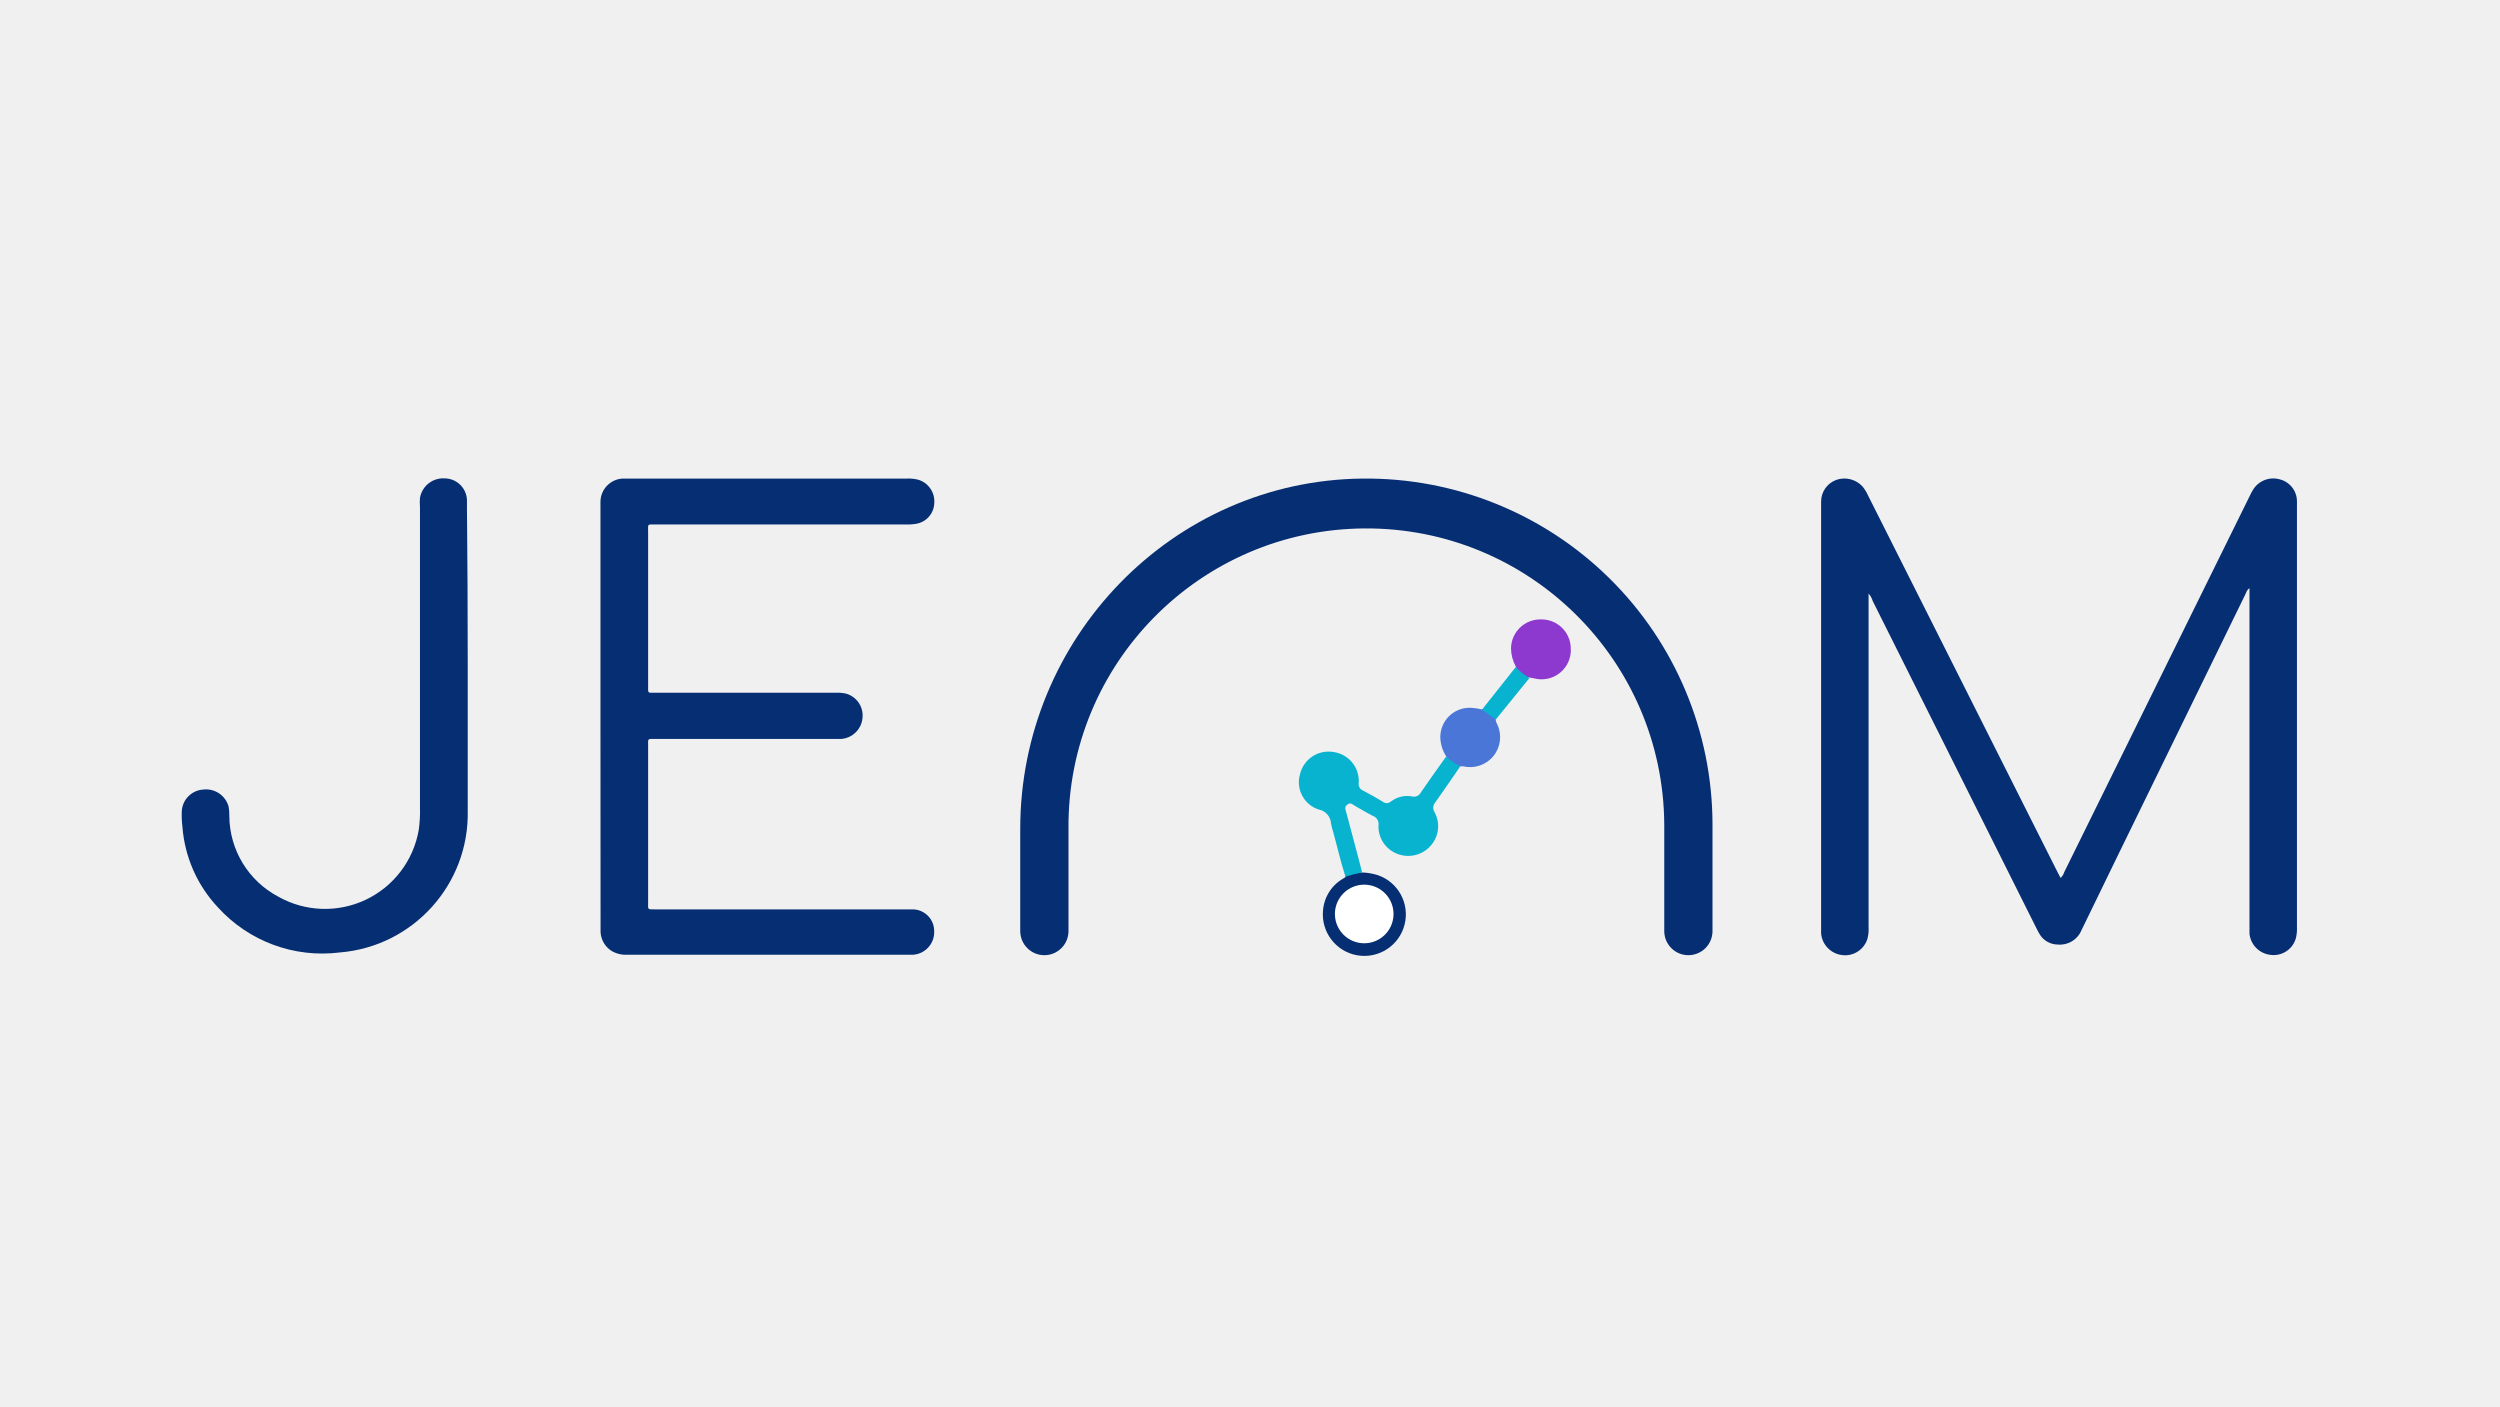
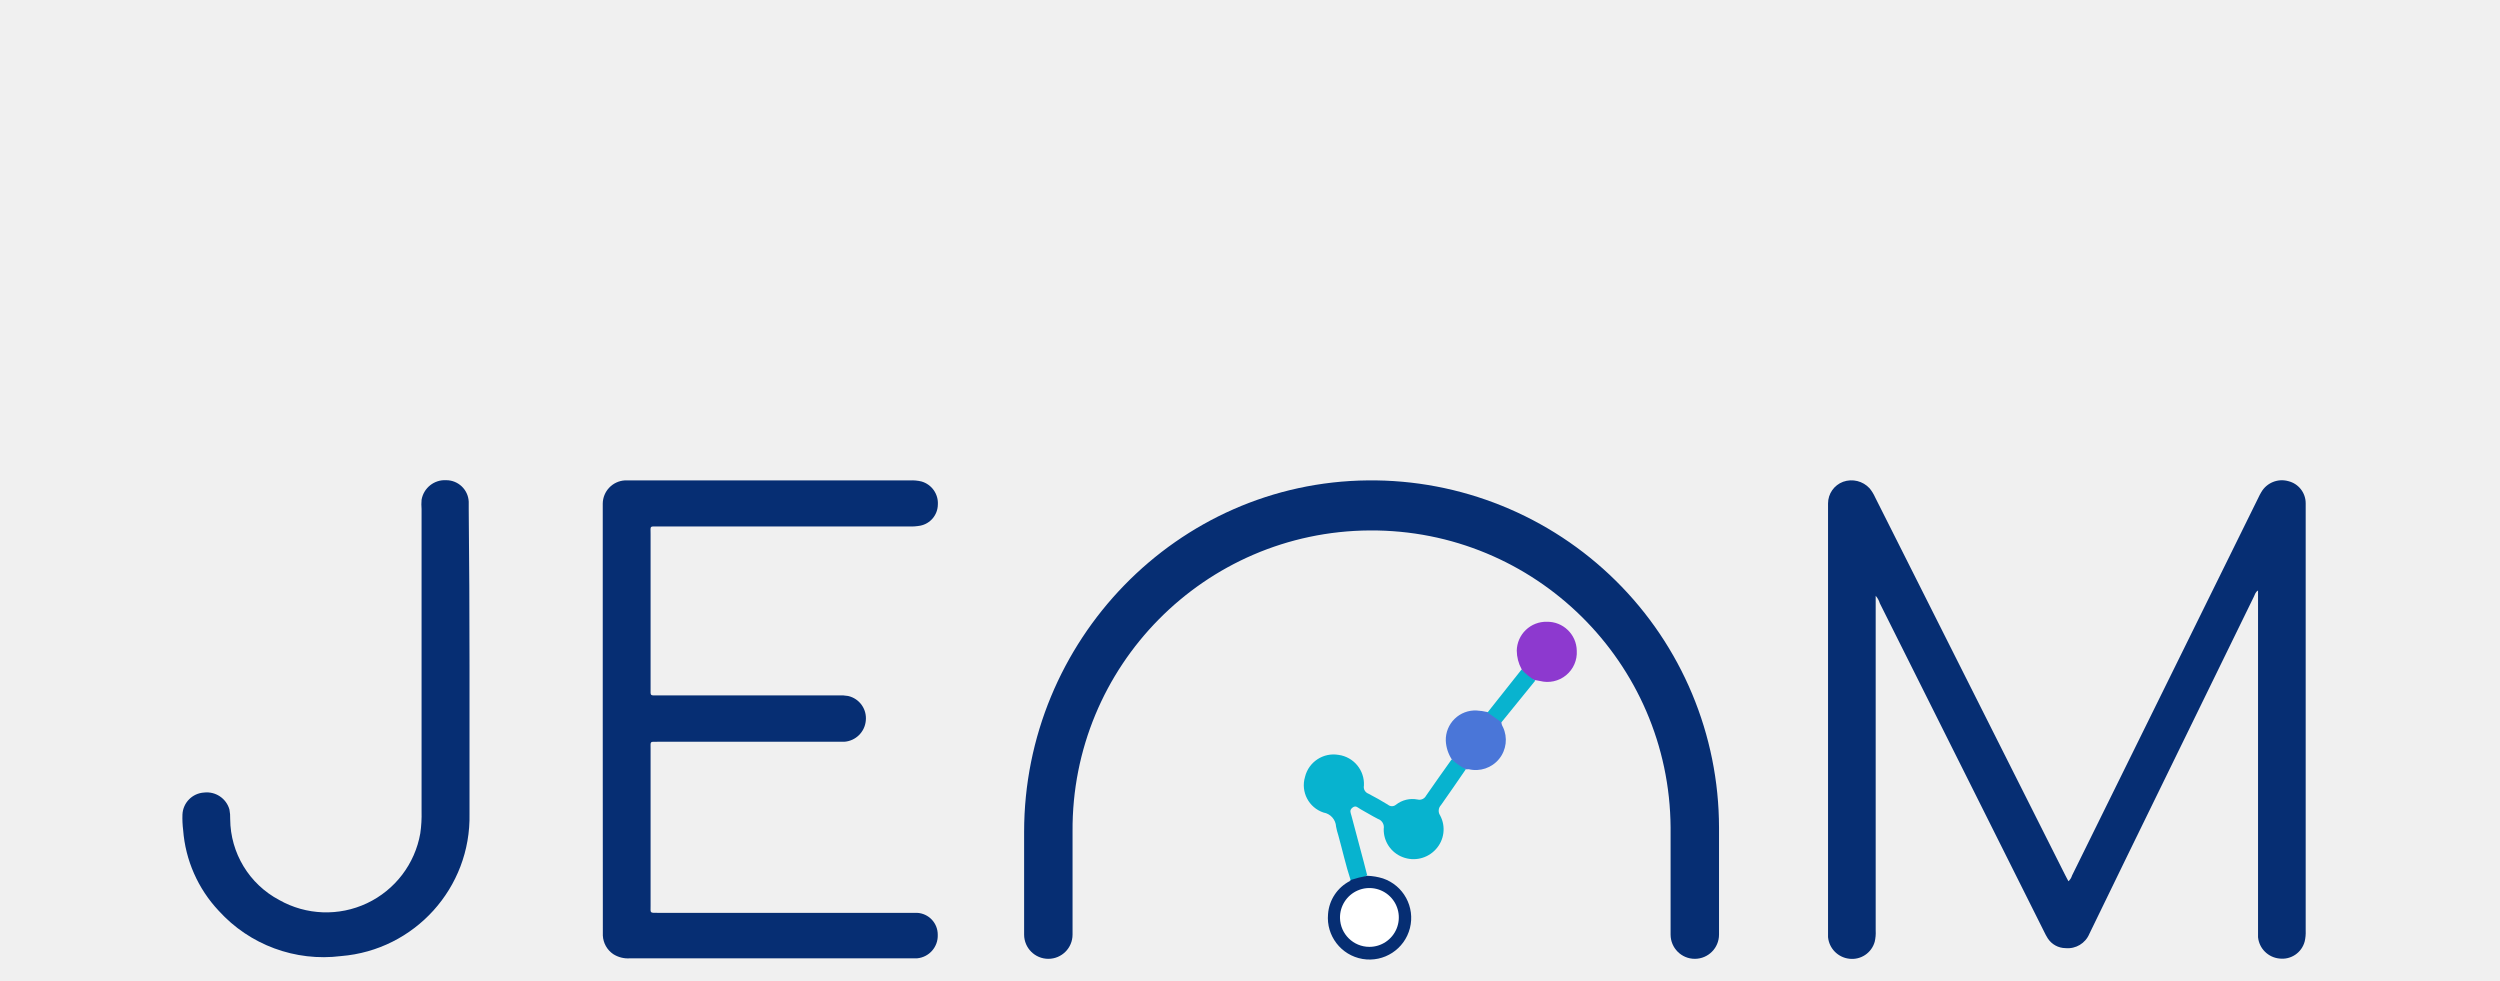
- <svg xmlns="http://www.w3.org/2000/svg" id="Layer_1" data-name="Layer 1" viewBox="0 0 255.97 144">
+ <svg xmlns="http://www.w3.org/2000/svg" id="Layer_1" data-name="Layer 1" viewBox="0 0 255 100">
  <defs>
    <style>.cls-1{fill:#062e73;}.cls-2{fill:#07b3cf;}.cls-3{fill:#8d39cf;}.cls-4{fill:#4a76d8;}.cls-5{fill:#08b3cf;}.cls-6{fill:#fff;}</style>
  </defs>
  <path class="cls-1" d="M191.32,60.77v.81q0,16.66,0,33.33a4,4,0,0,1-.1,1.15,2.39,2.39,0,0,1-2.6,1.73,2.45,2.45,0,0,1-2.16-2.2c0-.21,0-.43,0-.64q0-21.55,0-43.09c0-.17,0-.34,0-.51A2.36,2.36,0,0,1,188,49.14a2.52,2.52,0,0,1,2.7.67,4.11,4.11,0,0,1,.57.93l19.4,38.56.31.59a1.29,1.29,0,0,0,.37-.59l19-38.53c.09-.19.19-.39.3-.57a2.43,2.43,0,0,1,2.77-1.12,2.32,2.32,0,0,1,1.76,2.26c0,.17,0,.34,0,.51q0,21.55,0,43.09a4,4,0,0,1-.1,1.08,2.36,2.36,0,0,1-2.58,1.75,2.43,2.43,0,0,1-2.18-2.17c0-.26,0-.51,0-.77q0-16.92,0-33.84v-.76c-.28.16-.32.43-.43.64L217,87.26l-3.89,8a2.38,2.38,0,0,1-2.42,1.45,2.18,2.18,0,0,1-1.82-1,6.43,6.43,0,0,1-.37-.68l-16.76-33.5A2,2,0,0,0,191.32,60.77Z" />
  <path class="cls-1" d="M61.48,73.39q0-10.69,0-21.38c0-.21,0-.43,0-.64A2.4,2.4,0,0,1,63.75,49c.19,0,.39,0,.58,0H92.84a4.16,4.16,0,0,1,1.15.11,2.31,2.31,0,0,1,1.67,2.38,2.22,2.22,0,0,1-1.8,2.13,5.34,5.34,0,0,1-1.15.08H67.15c-.92,0-.79-.1-.79.78q0,7.87,0,15.73c0,.8-.08.72.72.72H85.51a4.34,4.34,0,0,1,1,.06,2.33,2.33,0,0,1,1.8,2.53,2.37,2.37,0,0,1-2.2,2.14c-.25,0-.51,0-.77,0H67.07c-.81,0-.71-.07-.71.73q0,8,0,16c0,.75-.11.72.73.72H92.71c.28,0,.56,0,.83,0a2.22,2.22,0,0,1,2.11,2.24,2.32,2.32,0,0,1-2.11,2.4c-.21,0-.43,0-.64,0H64.26a2.8,2.8,0,0,1-1.71-.43,2.43,2.43,0,0,1-1.06-1.89c0-.21,0-.43,0-.64Q61.48,84.11,61.48,73.39Z" />
  <path class="cls-1" d="M47.89,67.92c0,5,0,10.06,0,15.09A14.26,14.26,0,0,1,34.79,97.52,14.42,14.42,0,0,1,22.31,92.9a13.52,13.52,0,0,1-3.63-8.24,10,10,0,0,1-.07-1.58,2.35,2.35,0,0,1,2.2-2.24,2.4,2.4,0,0,1,2.59,1.72,4.45,4.45,0,0,1,.08,1,9.4,9.4,0,0,0,5,8.24A9.74,9.74,0,0,0,42.87,85,13.29,13.29,0,0,0,43,82.74q0-15.41,0-30.82a5.52,5.52,0,0,1,0-.94,2.41,2.41,0,0,1,2.51-2,2.3,2.3,0,0,1,2.3,2.19c0,.25,0,.5,0,.76Q47.89,59.93,47.89,67.92Z" />
  <path class="cls-2" d="M137.76,89.76c-.49-1.5-.82-3-1.25-4.55a7,7,0,0,1-.23-.89A1.54,1.54,0,0,0,135,82.88a2.94,2.94,0,0,1-1.89-3.63A3,3,0,0,1,136.55,77a3,3,0,0,1,2.57,3.13.72.72,0,0,0,.45.82c.69.36,1.37.74,2,1.13a.63.63,0,0,0,.82,0,2.72,2.72,0,0,1,2.2-.53.77.77,0,0,0,.87-.39c.85-1.24,1.73-2.46,2.6-3.69a2.92,2.92,0,0,1,1.45,1c-.84,1.22-1.67,2.44-2.53,3.65a.84.84,0,0,0-.09,1.05,3,3,0,0,1-.45,3.47,3.06,3.06,0,0,1-3.36.79,3,3,0,0,1-1.94-2.9.89.89,0,0,0-.59-1c-.61-.31-1.19-.67-1.79-1-.24-.13-.46-.43-.81-.15s-.17.54-.1.83l1.25,4.7c.12.45.24.91.35,1.36A2.11,2.11,0,0,1,137.76,89.76Z" />
  <path class="cls-3" d="M155.2,68.25a4,4,0,0,1-.49-1.88,3,3,0,0,1,3.07-2.95,3,3,0,0,1,3.05,2.95,3,3,0,0,1-3.75,3.09l-.48-.09A1.64,1.64,0,0,1,155.2,68.25Z" />
  <path class="cls-4" d="M149.54,78.47a5.79,5.79,0,0,1-1.45-1,3.84,3.84,0,0,1-.62-1.92,3,3,0,0,1,3.14-3.08,6.63,6.63,0,0,1,1.11.16,2.18,2.18,0,0,1,1.42,1,1.08,1.08,0,0,0,.16.53,3.07,3.07,0,0,1-3.49,4.3Z" />
  <path class="cls-1" d="M137.76,89.76a13,13,0,0,1,1.71-.43,6.08,6.08,0,0,1,1.59.27,4.25,4.25,0,1,1-5.6,3.64,4.13,4.13,0,0,1,2.24-3.38.35.35,0,0,1,.06-.11Z" />
  <path class="cls-5" d="M153.15,73.67l-1.42-1,3.47-4.38a5.94,5.94,0,0,0,1.4,1.13Z" />
  <path class="cls-2" d="M137.76,89.75c0,.05,0,.1-.06.11S137.7,89.76,137.76,89.75Z" />
  <path class="cls-6" d="M139.68,96.58a3,3,0,0,1-3-2.94,3,3,0,1,1,3,2.94Z" />
  <path class="cls-1" d="M139.52,49c-19.49.19-35.06,16.37-35.06,35.86V95.33a2.47,2.47,0,0,0,2.47,2.47h0a2.47,2.47,0,0,0,2.47-2.47V84.8a30.48,30.48,0,1,1,61-.39V95.33a2.47,2.47,0,0,0,2.47,2.47h0a2.47,2.47,0,0,0,2.47-2.47V84.41A35.45,35.45,0,0,0,139.52,49Z" />
</svg>
